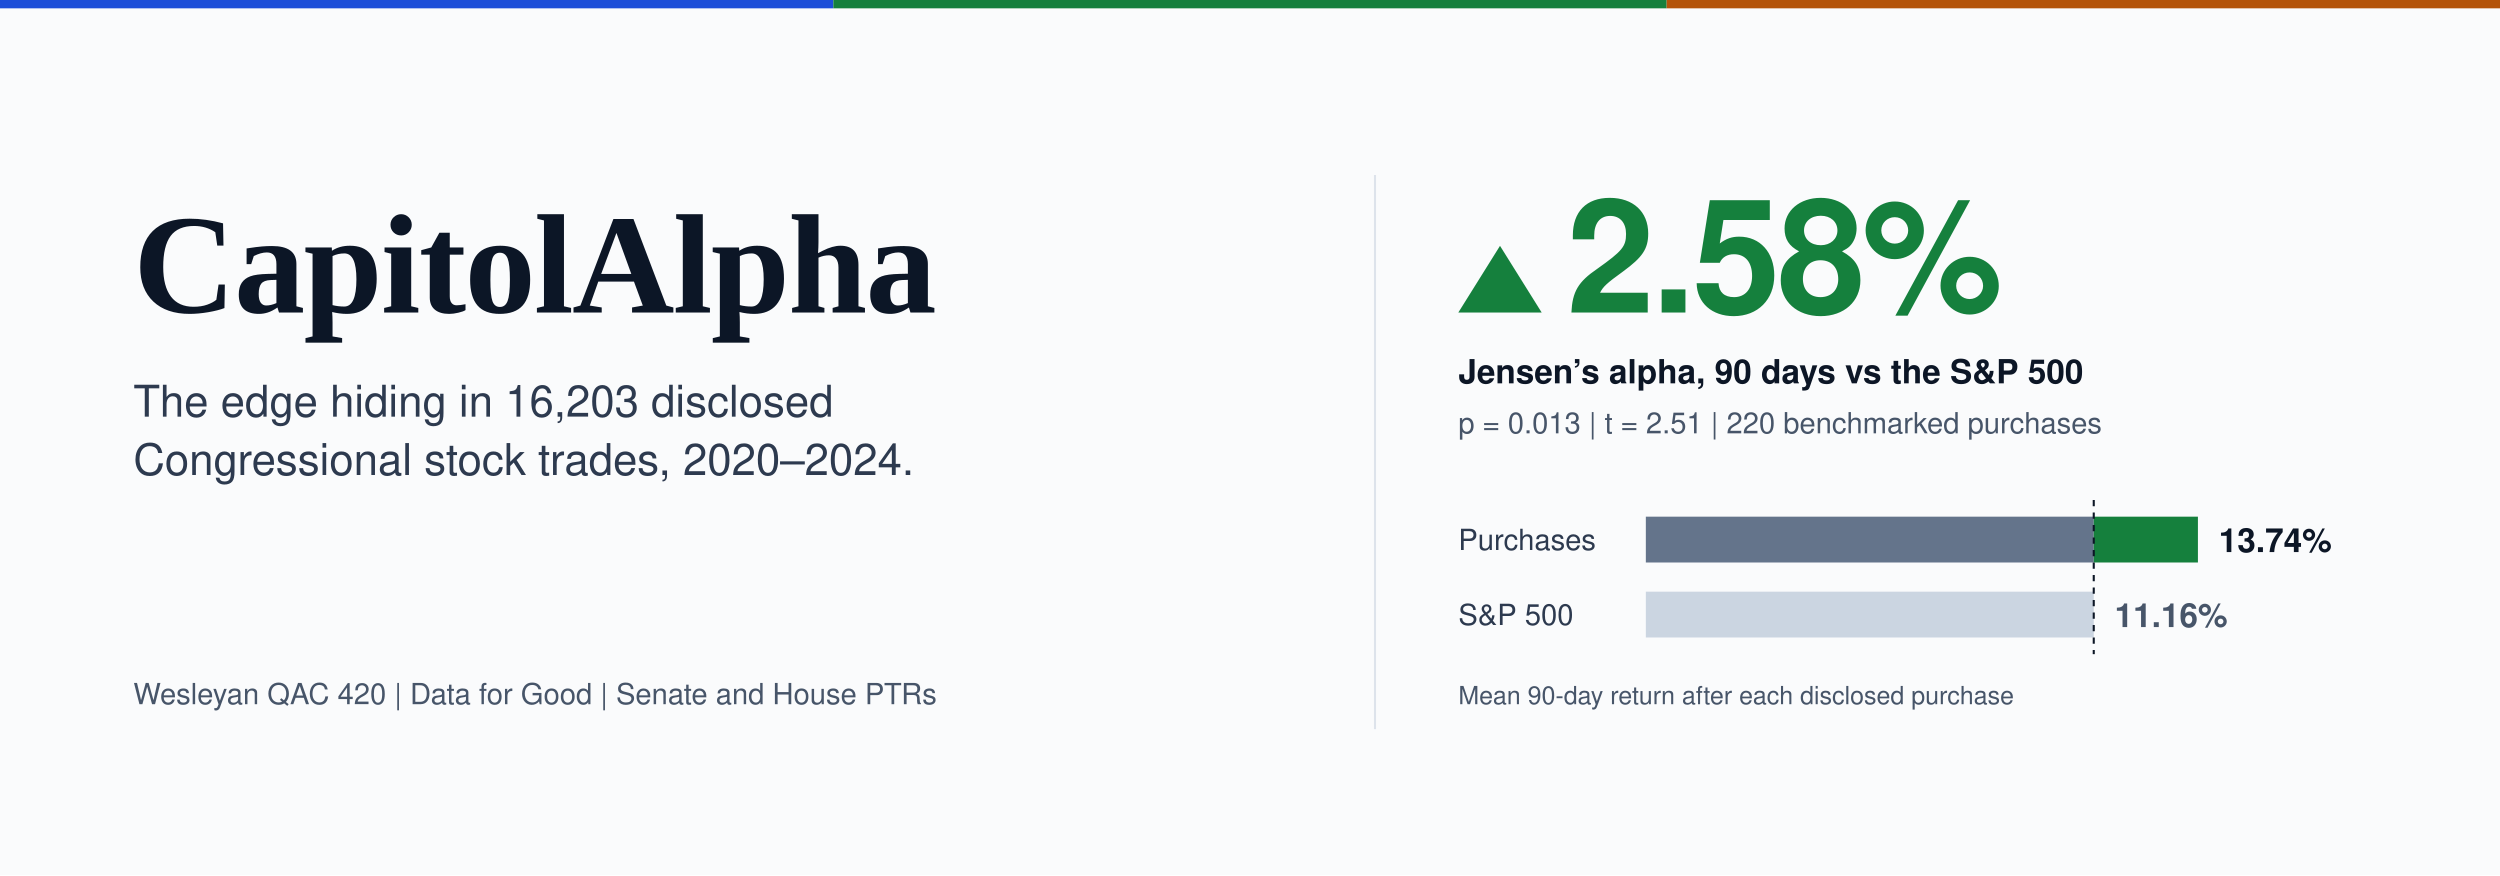
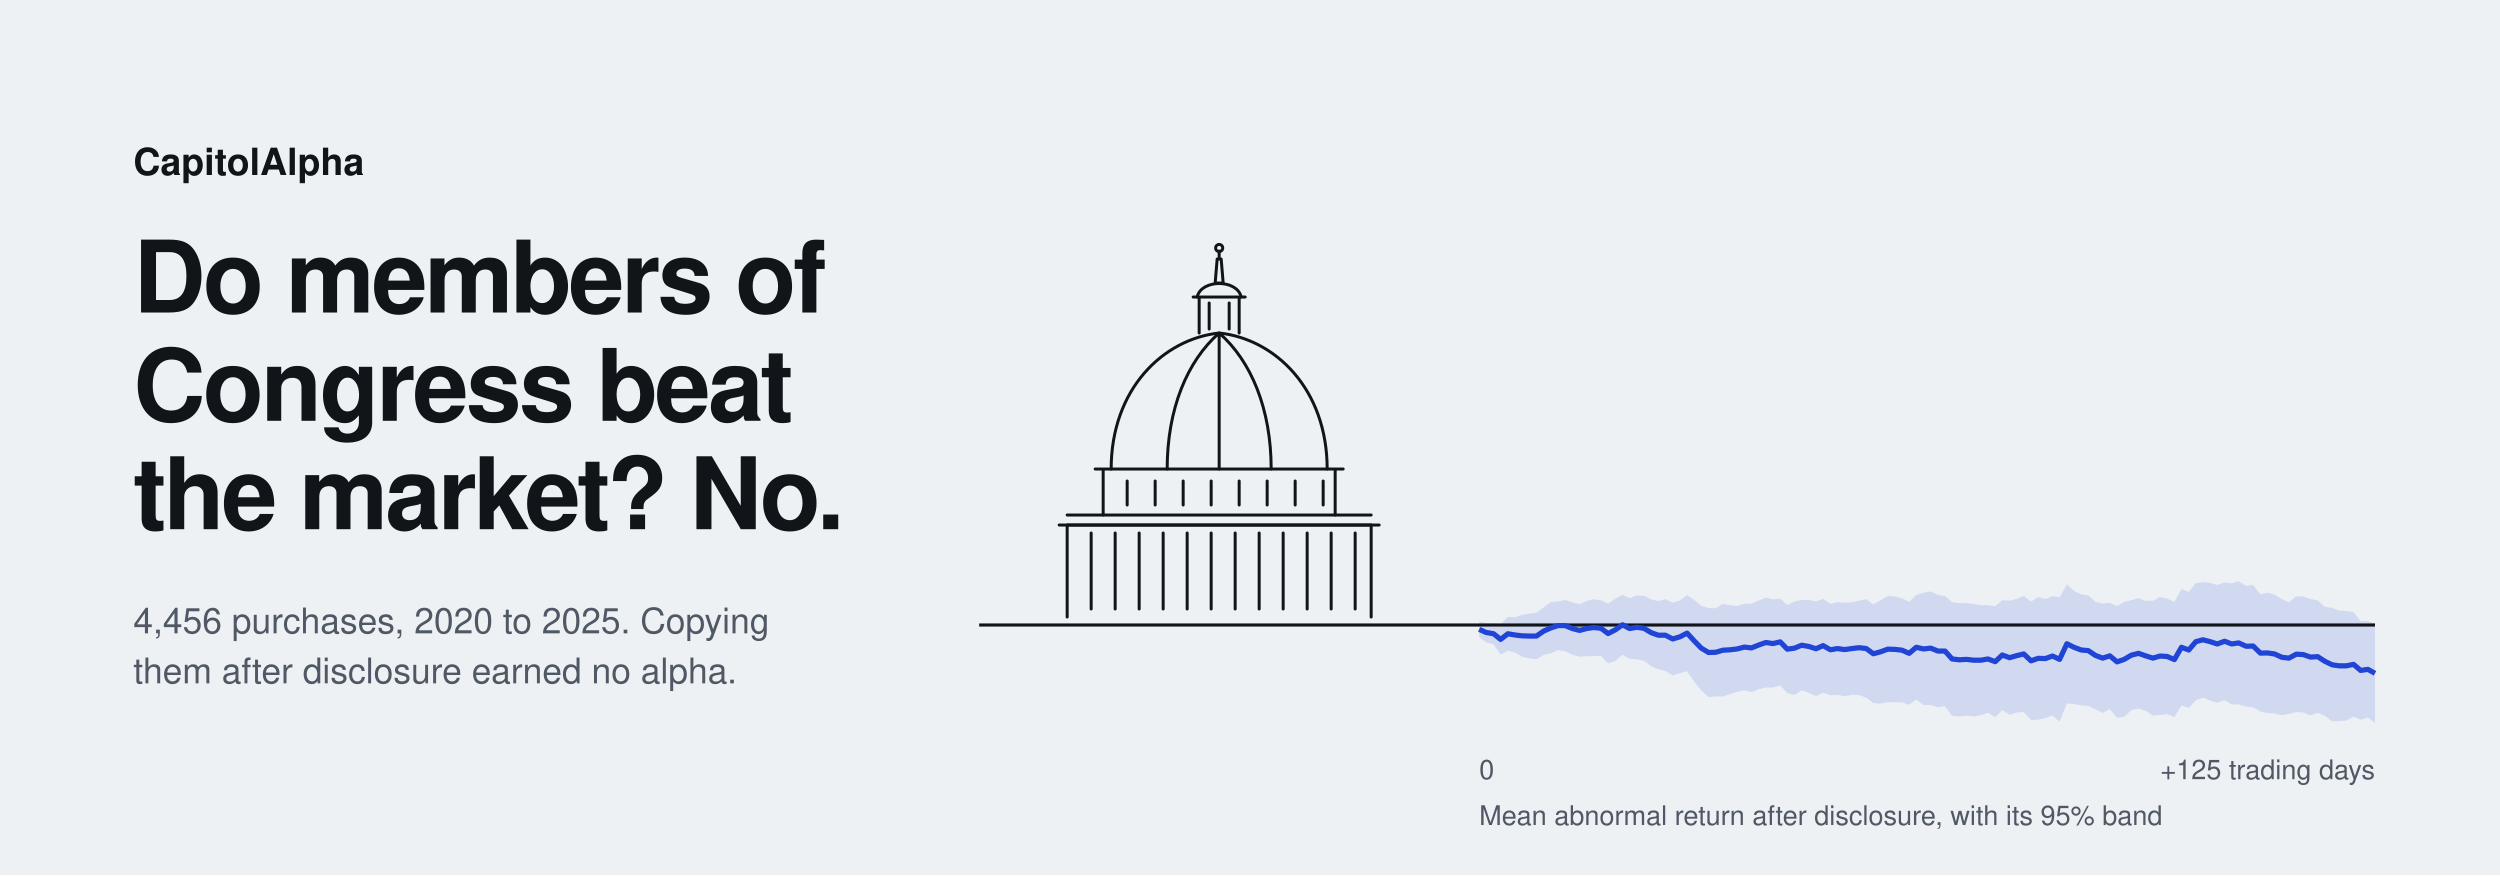
<svg xmlns="http://www.w3.org/2000/svg" width="1200" height="420" viewBox="0 0 1200 420">
-   <rect width="1200" height="420" fill="#fafbfc" />
-   <rect x="0" y="0" width="400" height="4" fill="#1d4ed8" />
-   <rect x="400" y="0" width="400" height="4" fill="#15803d" />
-   <rect x="800" y="0" width="400" height="4" fill="#b45309" />
-   <text x="64" y="150" font-family="Georgia, 'Times New Roman', serif" font-size="68" font-weight="700" fill="#0c1626" letter-spacing="-0.01em">CapitolAlpha</text>
-   <g font-family="Helvetica, Arial, sans-serif">
-     <text x="64" y="200" font-size="21" fill="#2d3a4f">The edge hiding in 16,203 disclosed</text>
-     <text x="64" y="228" font-size="21" fill="#2d3a4f">Congressional stock trades, 2020–2024.</text>
-     <text x="64" y="338" font-size="14" fill="#475569">Wesleyan QAC 420 | Data for Good | Senate and House PTRs</text>
+   <rect width="1200" height="420" fill="#eef1f4" />
+   <g font-family="'Public Sans', 'Helvetica Neue', Helvetica, Arial, sans-serif">
+     <text x="64" y="84" font-size="18" font-weight="700" fill="#111418">CapitolAlpha</text>
+     <text x="64" y="150" font-size="48" font-weight="700" letter-spacing="-1.4" fill="#111418">Do members of</text>
+     <text x="64" y="202" font-size="48" font-weight="700" letter-spacing="-1.4" fill="#111418">Congress beat</text>
+     <text x="64" y="254" font-size="48" font-weight="700" letter-spacing="-1.4" fill="#111418">the market? No.</text>
+     <text x="64" y="304" font-size="17" fill="#4f5864">4,456 purchases, 2020 to 2025. Copying</text>
+     <text x="64" y="328" font-size="17" fill="#4f5864">them after disclosure earned no alpha.</text>
+     <text x="710" y="374" font-size="13" fill="#4f5864">0</text>
+     <text x="1140" y="374" font-size="13" text-anchor="end" fill="#4f5864">+125 trading days</text>
+     <text x="710" y="396" font-size="13" fill="#4f5864">Mean abnormal return after disclosure, with its 95% band</text>
  </g>
-   <line x1="660" y1="84" x2="660" y2="350" stroke="#dde3eb" stroke-width="1" />
-   <g transform="translate(700, 0)" font-family="Helvetica, Arial, sans-serif">
-     <path d="M0 150 L20 118 L40 150 Z" fill="#15803d" />
-     <text x="52" y="150" font-size="76" font-weight="700" fill="#15803d" letter-spacing="-0.02em">2.58%</text>
-     <text x="0" y="184" font-size="16" font-weight="700" fill="#0c1626">Jensen’s alpha, 90 days vs the S&amp;P 500</text>
-     <text x="0" y="208" font-size="14" fill="#475569">p = 0.013 | t = 2.51 | 220 benchmarked purchases</text>
-     <text x="0" y="264" font-size="14" fill="#2d3a4f">Purchases</text>
-     <rect x="90" y="248" width="215" height="22" fill="#64748b" />
-     <rect x="305" y="248" width="50" height="22" fill="#15803d" />
-     <text x="365" y="265" font-size="16" font-weight="700" fill="#0c1626">13.74%</text>
-     <text x="0" y="300" font-size="14" fill="#2d3a4f">S&amp;P 500</text>
-     <rect x="90" y="284" width="215" height="22" fill="#cbd5e1" />
-     <text x="315" y="301" font-size="16" font-weight="700" fill="#475569">11.16%</text>
-     <line x1="305" y1="240" x2="305" y2="314" stroke="#0c1626" stroke-width="1" stroke-dasharray="3 3" />
-     <text x="0" y="338" font-size="12" fill="#475569">Mean 90-day return after each disclosed purchase</text>
+   <g transform="translate(470 108) scale(0.96)" fill="none" stroke="#111418" stroke-width="1.5" stroke-linecap="round" stroke-linejoin="round">
+     <path id="drum-base" d="M44 196 V150 H196 V196" />
+     <path id="drum-cornice" d="M40 150 H200 M44 145 H196" />
+     <path id="drum-columns" d="M56 192 V154 M68 192 V154 M80 192 V154 M92 192 V154 M104 192 V154 M116 192 V154 M128 192 V154 M140 192 V154 M152 192 V154 M164 192 V154 M176 192 V154 M188 192 V154" />
+     <path id="attic" d="M62 145 V122 H178 V145 M58 122 H182" />
+     <path id="attic-windows" d="M74 140 V128 M88 140 V128 M102 140 V128 M116 140 V128 M130 140 V128 M144 140 V128 M158 140 V128 M172 140 V128" />
+     <path id="cupola" d="M66 122 C66 82 92 57 120 54 C148 57 174 82 174 122" />
+     <path id="cupola-ribs" d="M94 122 C94 92 104 68 120 54 M146 122 C146 92 136 68 120 54 M120 122 V54" />
+     <path id="lantern" d="M110 54 V36 H130 V54 M115 52 V39 M125 52 V39 M107 36 H133" />
+     <path id="lantern-cap" d="M109 36 C111 27 129 27 131 36" />
+     <path id="statue" d="M118 29 L119 17 H121 L122 29 Z M120 17 V13" />
+     <circle id="statue-head" cx="120" cy="11.5" r="1.8" />
  </g>
+   <path d="M710.0,298.4L713.4,299.0L716.9,299.2L720.3,299.5L723.8,296.1L727.2,296.3L730.6,295.2L734.1,294.5L737.5,294.1L741.0,291.5L744.4,289.0L747.8,288.7L751.3,288.0L754.7,289.1L758.2,290.0L761.6,288.5L765.0,287.6L768.5,288.2L771.9,289.7L775.4,287.3L778.8,285.5L782.2,287.1L785.7,285.8L789.1,286.0L792.6,287.7L796.0,288.5L799.4,287.6L802.9,289.3L806.3,288.3L809.8,285.6L813.2,287.9L816.6,290.8L820.1,291.8L823.5,292.0L827.0,289.9L830.4,290.5L833.8,290.9L837.3,289.8L840.7,289.7L844.2,288.3L847.6,286.8L851.0,287.7L854.5,287.3L857.9,290.4L861.4,288.7L864.8,288.0L868.2,288.0L871.7,288.7L875.1,287.4L878.6,289.9L882.0,289.0L885.4,289.3L888.9,289.1L892.3,288.3L895.8,287.6L899.2,290.1L902.6,288.1L906.1,286.1L909.5,286.3L913.0,287.2L916.4,288.9L919.8,285.6L923.3,284.5L926.7,283.9L930.2,285.5L933.6,286.1L937.0,289.0L940.5,289.5L943.9,289.5L947.4,289.9L950.8,290.5L954.2,290.5L957.7,291.0L961.1,288.1L964.6,288.3L968.0,287.5L971.4,286.0L974.9,288.8L978.3,286.5L981.8,287.5L985.2,286.2L988.6,286.7L992.1,280.4L995.5,283.6L999.0,285.3L1002.4,285.8L1005.8,288.8L1009.3,289.7L1012.7,289.3L1016.2,290.9L1019.6,288.9L1023.0,288.1L1026.5,287.1L1029.9,288.4L1033.4,288.4L1036.8,286.5L1040.2,287.3L1043.7,288.9L1047.1,282.7L1050.6,284.1L1054.0,279.9L1057.4,279.4L1060.9,279.8L1064.3,280.8L1067.8,279.5L1071.2,280.0L1074.6,279.0L1078.1,281.2L1081.5,280.8L1085.0,285.3L1088.4,284.5L1091.8,285.4L1095.3,287.6L1098.7,289.1L1102.2,286.2L1105.6,286.3L1109.0,287.5L1112.5,288.2L1115.9,291.2L1119.4,291.8L1122.8,293.1L1126.2,293.3L1129.7,293.8L1133.1,298.1L1136.6,298.2L1140.0,299.3L1140.0,347.0L1136.6,344.4L1133.1,345.5L1129.7,344.0L1126.2,345.9L1122.8,346.1L1119.4,346.3L1115.9,343.6L1112.5,342.1L1109.0,343.4L1105.6,342.0L1102.2,341.8L1098.7,342.7L1095.3,343.3L1091.8,342.5L1088.4,342.2L1085.0,341.6L1081.5,339.5L1078.1,339.2L1074.6,338.1L1071.2,338.2L1067.8,336.1L1064.3,337.3L1060.9,336.3L1057.4,334.9L1054.0,336.2L1050.6,339.8L1047.1,338.6L1043.7,344.2L1040.2,342.8L1036.8,343.2L1033.4,343.5L1029.9,341.2L1026.5,340.1L1023.0,340.9L1019.6,344.1L1016.2,344.5L1012.7,340.4L1009.3,342.2L1005.8,340.5L1002.4,338.9L999.0,338.6L995.5,337.9L992.1,337.7L988.6,346.4L985.2,343.5L981.8,344.6L978.3,345.5L974.9,345.6L971.4,341.8L968.0,342.0L964.6,343.1L961.1,340.8L957.7,344.3L954.2,342.1L950.8,343.3L947.4,343.9L943.9,343.5L940.5,343.9L937.0,343.6L933.6,339.0L930.2,339.5L926.7,338.4L923.3,338.4L919.8,335.8L916.4,338.3L913.0,337.1L909.5,337.1L906.1,337.0L902.6,337.8L899.2,337.4L895.8,334.9L892.3,333.6L888.9,333.5L885.4,334.2L882.0,333.5L878.6,333.8L875.1,332.5L871.7,334.1L868.2,332.6L864.8,331.3L861.4,333.6L857.9,332.7L854.5,329.0L851.0,330.0L847.6,330.0L844.2,330.8L840.7,332.3L837.3,331.3L833.8,332.1L830.4,333.2L827.0,334.3L823.5,334.3L820.1,334.6L816.6,331.4L813.2,327.2L809.8,322.2L806.3,323.1L802.9,324.2L799.4,322.1L796.0,321.3L792.6,319.8L789.1,317.2L785.7,316.5L782.2,316.3L778.8,314.3L775.4,317.2L771.9,318.5L768.5,314.9L765.0,314.9L761.6,315.0L758.2,315.2L754.7,314.3L751.3,312.6L747.8,312.0L744.4,313.7L741.0,314.3L737.5,316.4L734.1,316.0L730.6,315.3L727.2,313.2L723.8,312.3L720.3,314.2L716.9,309.3L713.4,308.3L710.0,305.8Z" fill="rgba(31,68,214,0.14)" />
+   <line x1="470" y1="300" x2="1140" y2="300" stroke="#111418" stroke-width="1.5" />
+   <path d="M710.0,302.1L713.4,303.6L716.9,304.2L720.3,306.9L723.8,304.2L727.2,304.8L730.6,305.2L734.1,305.3L737.5,305.3L741.0,302.9L744.4,301.4L747.8,300.3L751.3,300.3L754.7,301.7L758.2,302.6L761.6,301.7L765.0,301.2L768.5,301.6L771.9,304.1L775.4,302.3L778.8,299.9L782.2,301.7L785.7,301.1L789.1,301.6L792.6,303.7L796.0,304.9L799.4,304.9L802.9,306.7L806.3,305.7L809.8,303.9L813.2,307.6L816.6,311.1L820.1,313.2L823.5,313.1L827.0,312.1L830.4,311.9L833.8,311.5L837.3,310.6L840.7,311.0L844.2,309.6L847.6,308.4L851.0,308.9L854.5,308.1L857.9,311.6L861.4,311.1L864.8,309.7L868.2,310.3L871.7,311.4L875.1,309.9L878.6,311.9L882.0,311.3L885.4,311.8L888.9,311.3L892.3,310.9L895.8,311.3L899.2,313.8L902.6,312.9L906.1,311.6L909.5,311.7L913.0,312.1L916.4,313.6L919.8,310.7L923.3,311.5L926.7,311.1L930.2,312.5L933.6,312.5L937.0,316.3L940.5,316.7L943.9,316.5L947.4,316.9L950.8,316.9L954.2,316.3L957.7,317.6L961.1,314.4L964.6,315.7L968.0,314.7L971.4,313.9L974.9,317.2L978.3,316.0L981.8,316.1L985.2,314.9L988.6,316.5L992.1,309.0L995.5,310.7L999.0,312.0L1002.4,312.3L1005.8,314.6L1009.3,315.9L1012.7,314.8L1016.2,317.7L1019.6,316.5L1023.0,314.5L1026.5,313.6L1029.9,314.8L1033.4,315.9L1036.8,314.9L1040.2,315.1L1043.7,316.6L1047.1,310.7L1050.6,312.0L1054.0,308.0L1057.4,307.1L1060.9,308.0L1064.3,309.1L1067.8,307.8L1071.2,309.1L1074.6,308.6L1078.1,310.2L1081.5,310.1L1085.0,313.5L1088.4,313.4L1091.8,313.9L1095.3,315.5L1098.7,315.9L1102.2,314.0L1105.6,314.2L1109.0,315.4L1112.5,315.2L1115.9,317.4L1119.4,319.1L1122.8,319.6L1126.2,319.6L1129.7,318.9L1133.1,321.8L1136.6,321.3L1140.0,323.2" fill="none" stroke="#1f44d6" stroke-width="2.5" stroke-linejoin="round" />
</svg>
